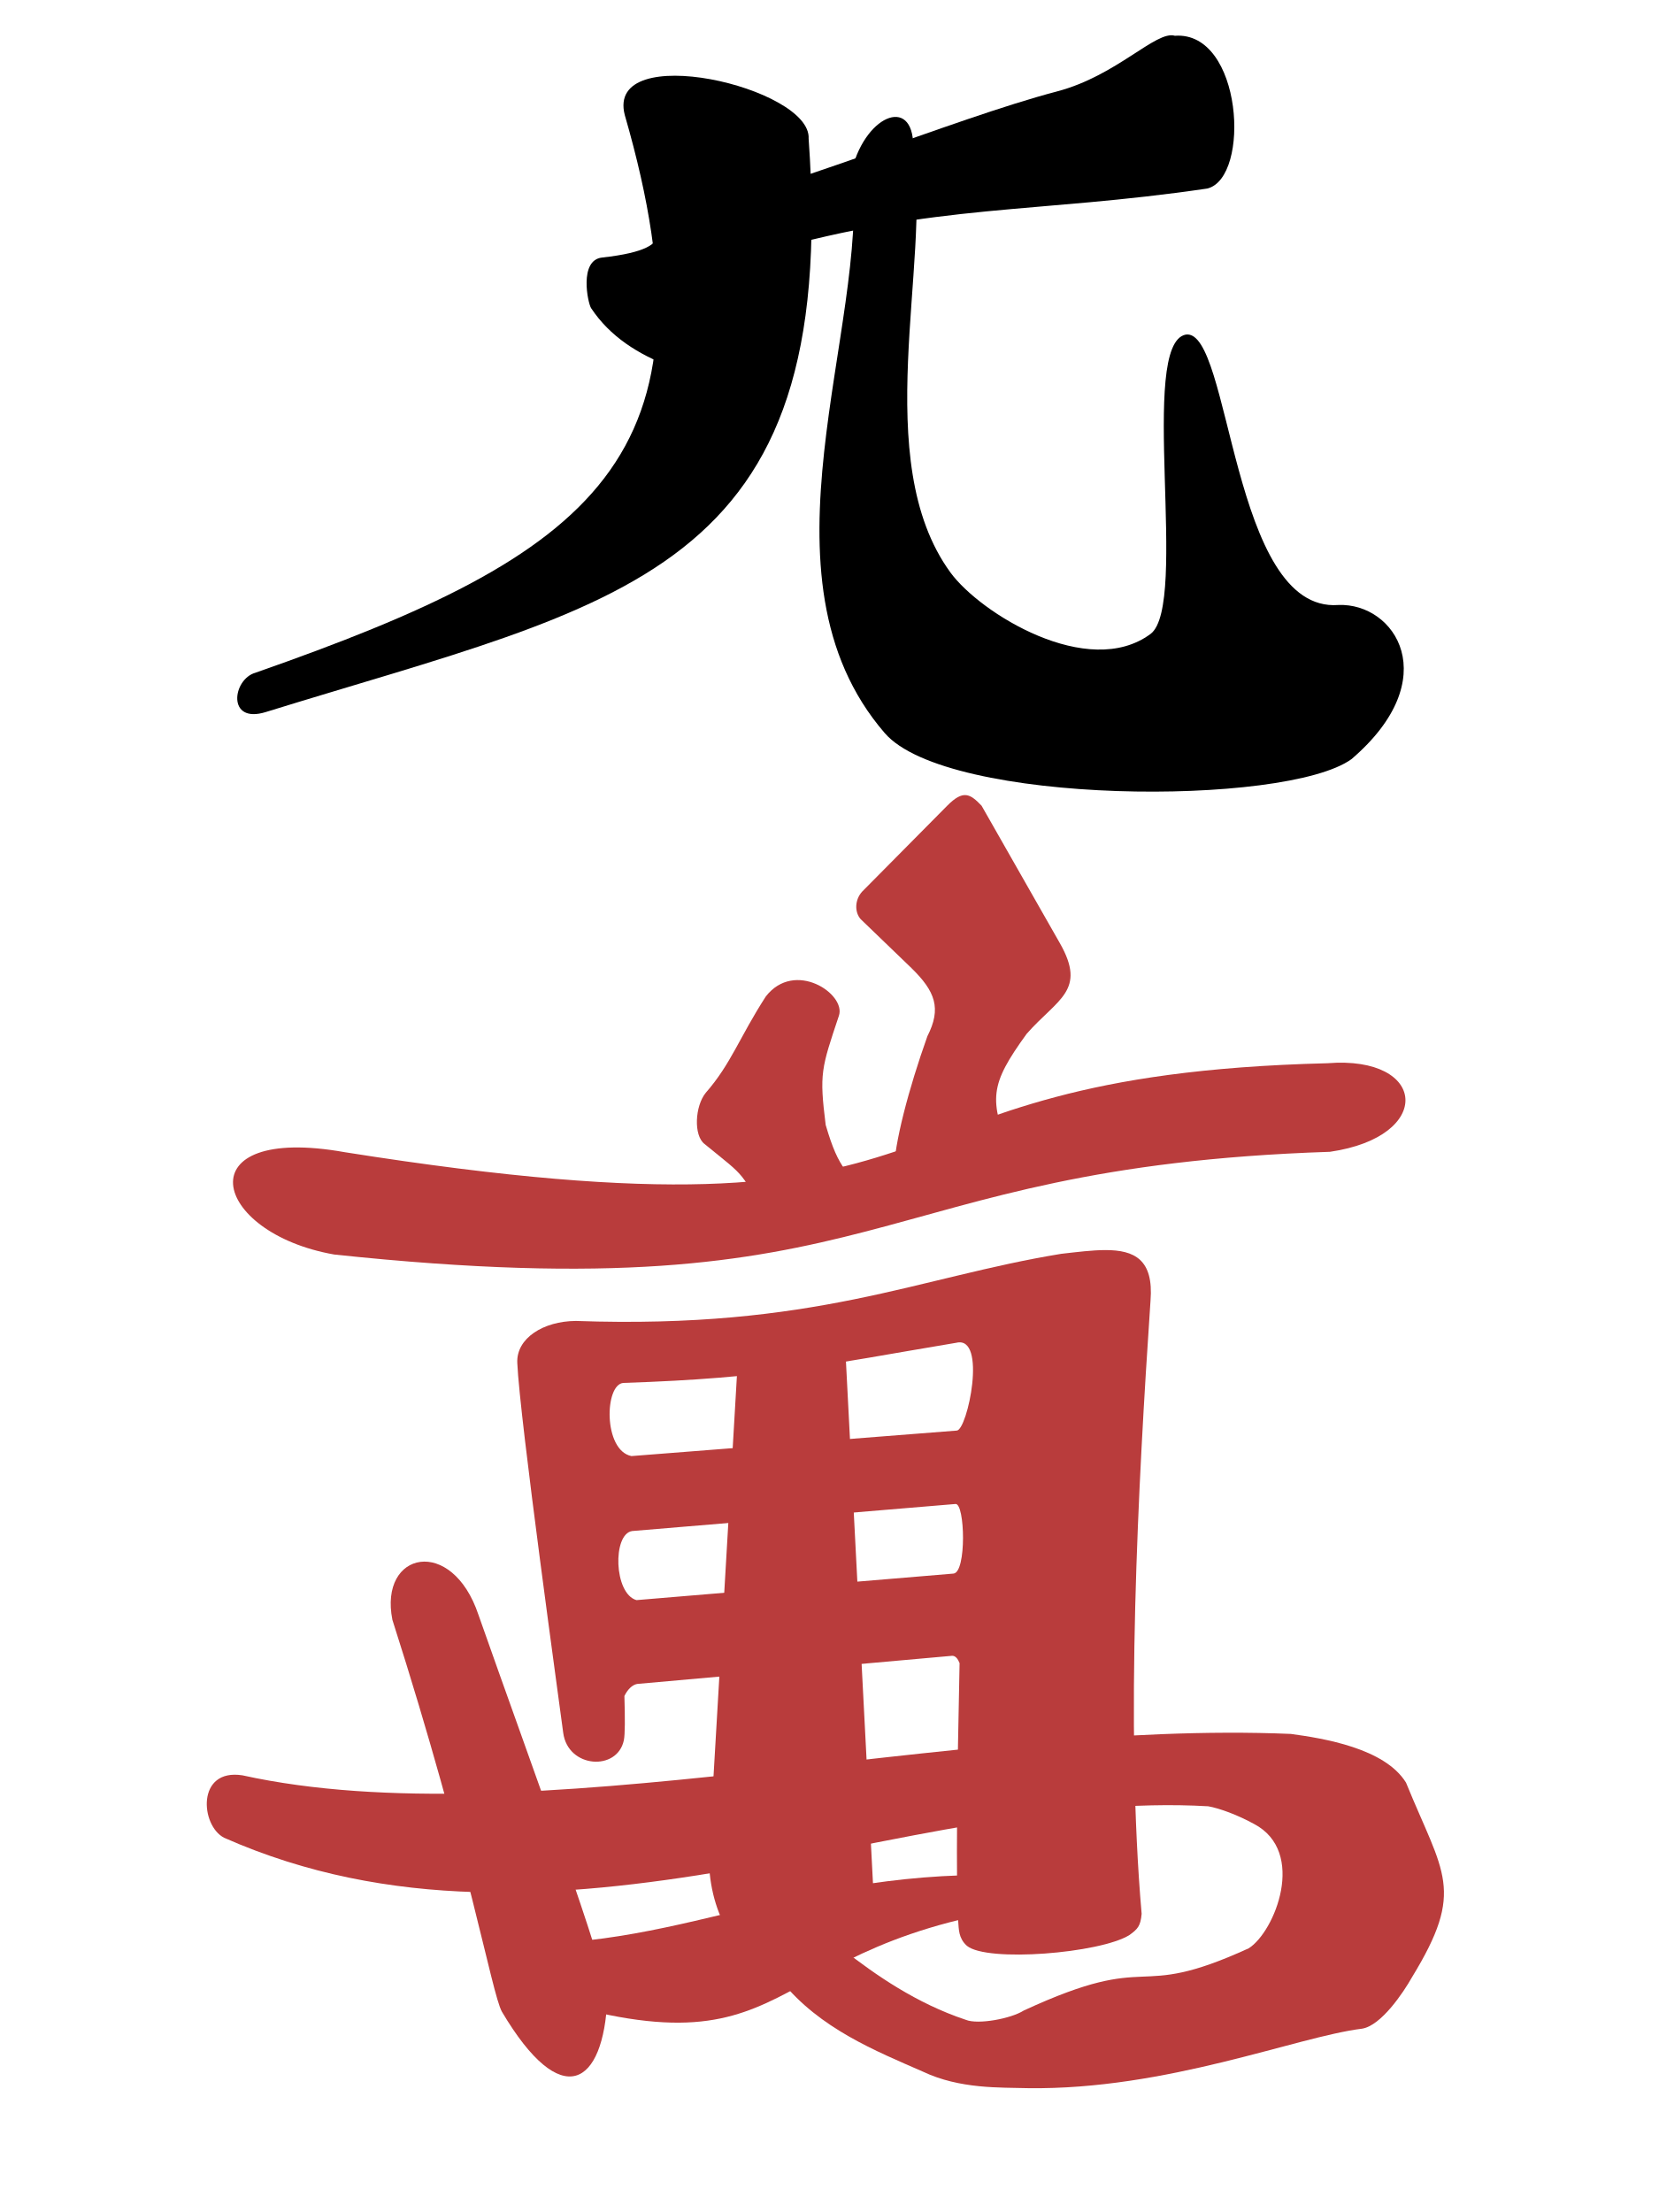
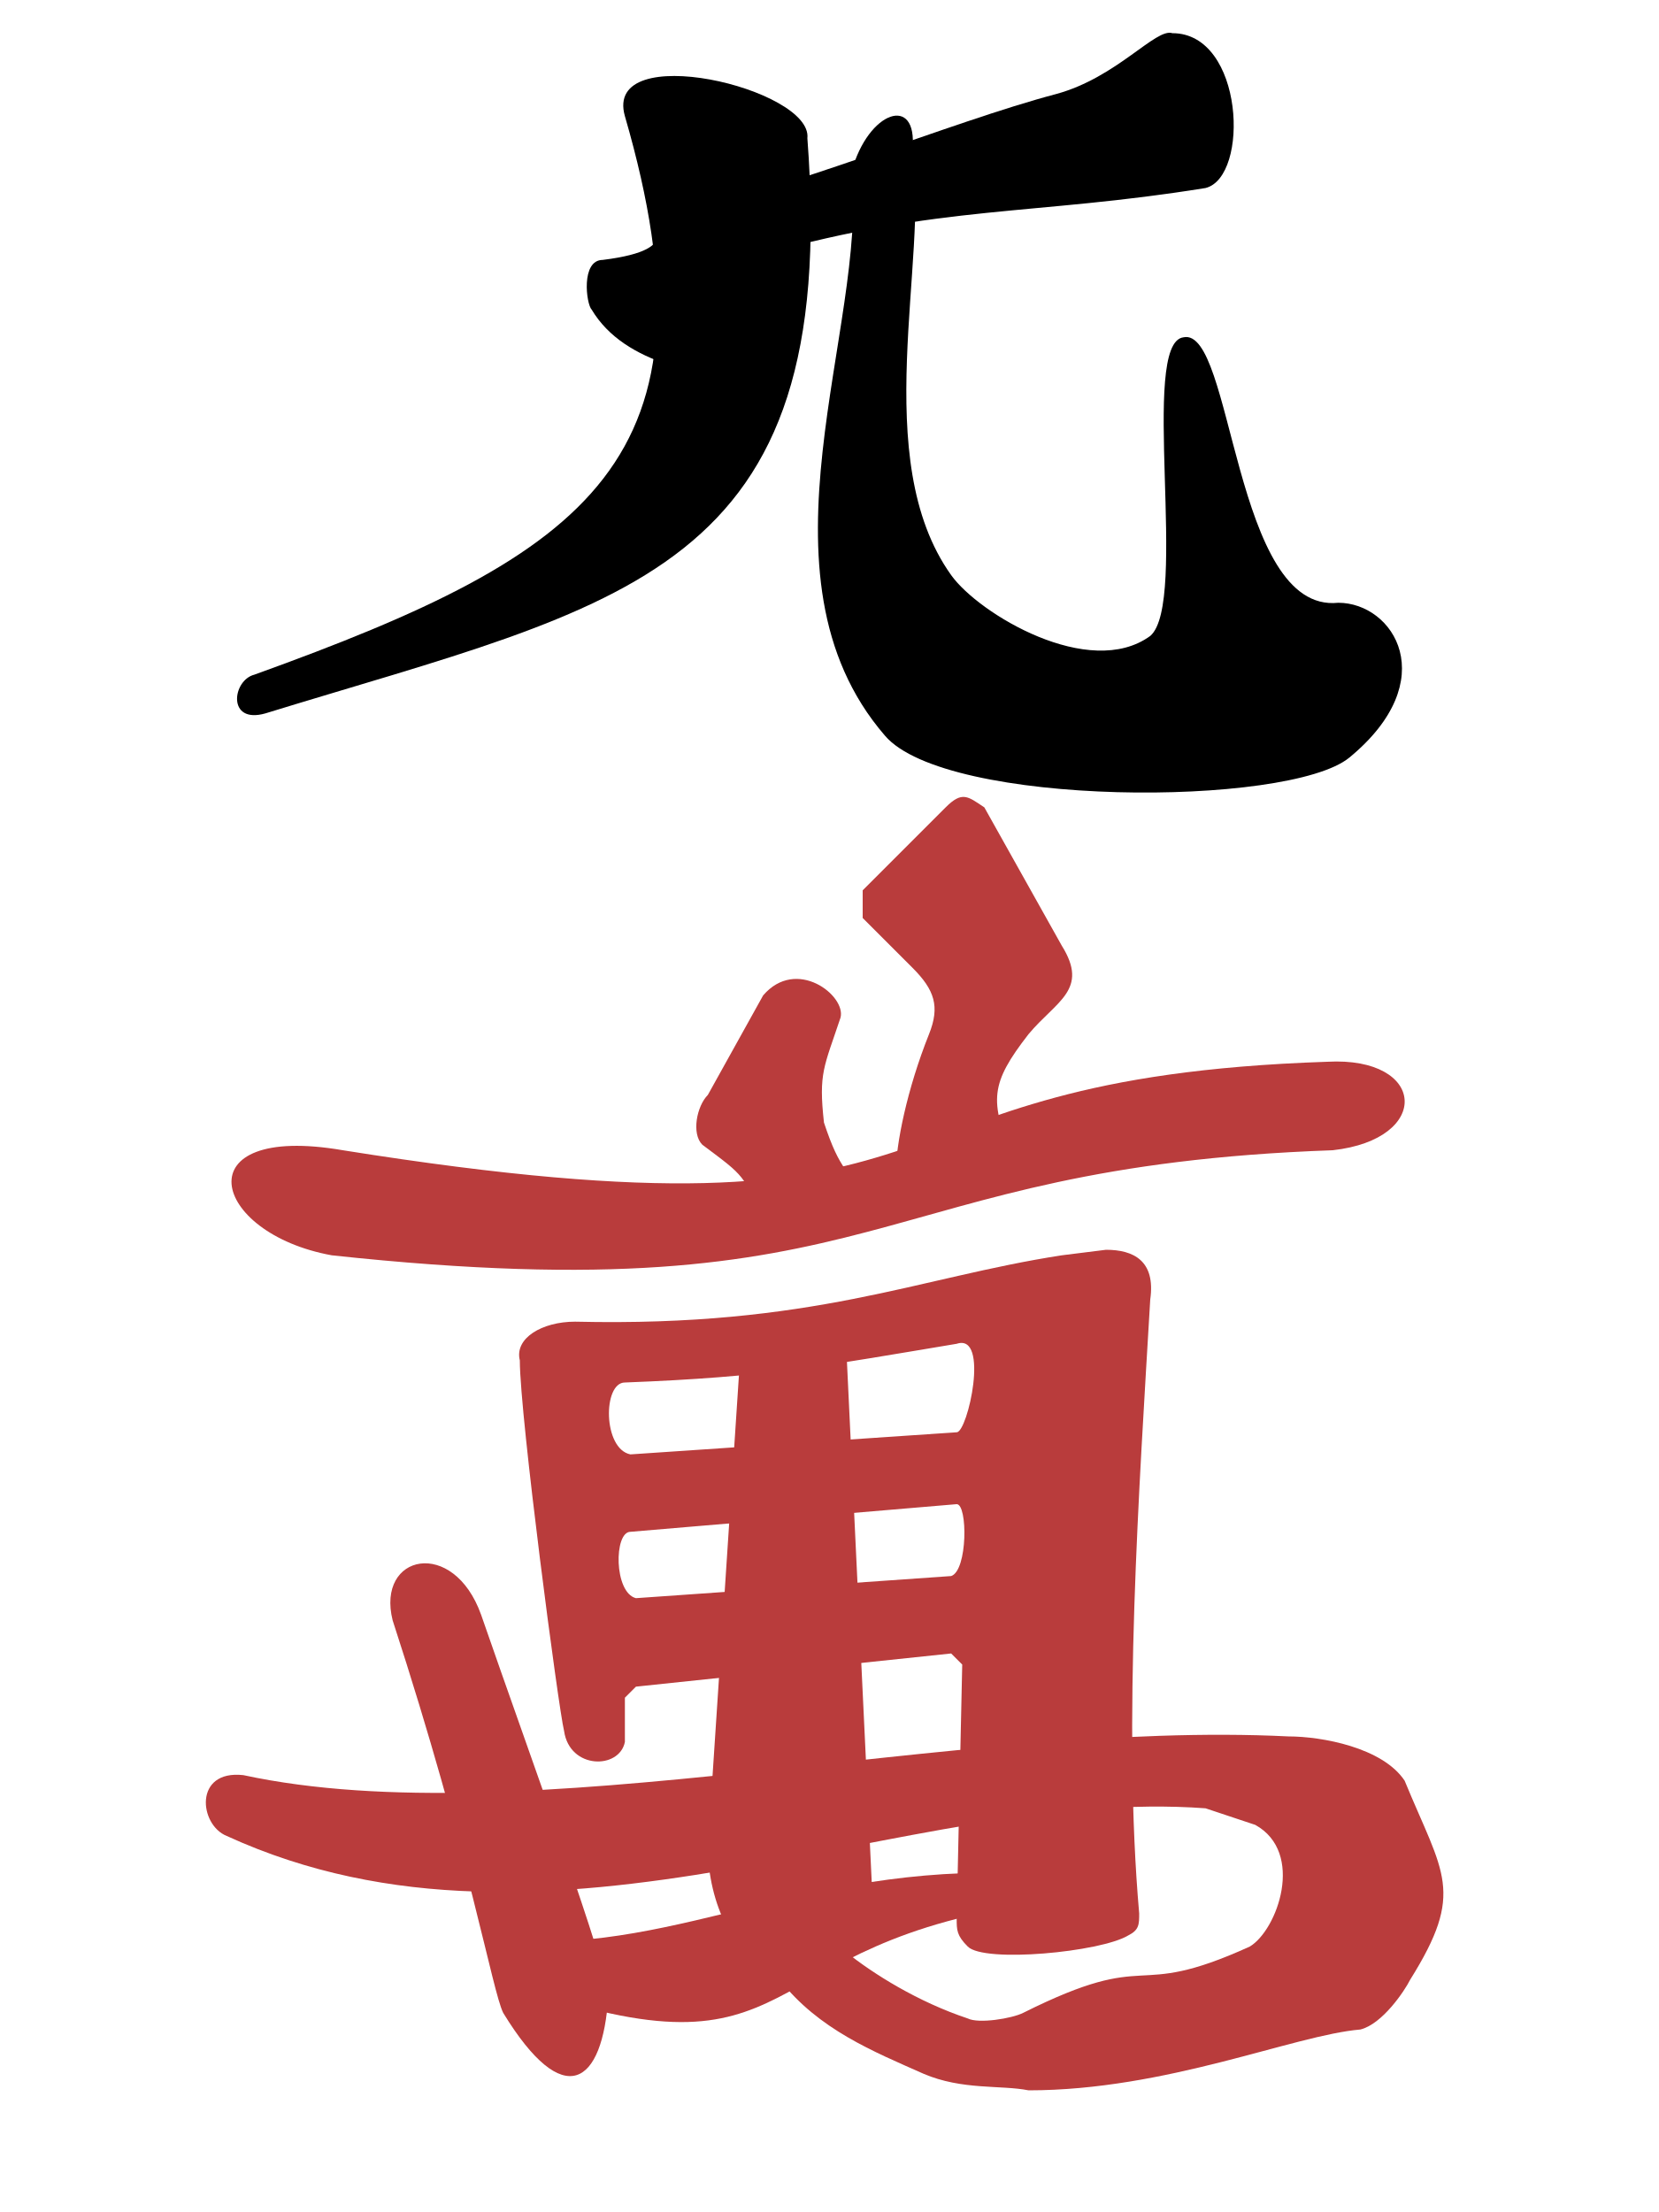
<svg xmlns="http://www.w3.org/2000/svg" width="300" height="400">
-   <path d="M-973.9 230.335c101.51 10.776 95.086-15.763 180.061-18.577 18.885-2.746 17.635-17.46-.449-16.017-90.368 2.243-58.78 34.94-177.693 16.091-28.997-5.176-24.264 14.568-1.919 18.503z" style="fill:#b93c3c;fill-opacity:1;fill-rule:evenodd;stroke:none;stroke-width:1px;stroke-linecap:butt;stroke-linejoin:miter;stroke-opacity:1" transform="translate(1034.343 -3.476)" />
-   <path d="M-882.636 187.136c1.312-3.924-7.997-10.181-13.22-3.472-4.83 7.479-6.263 12.155-10.86 17.42-1.958 2.393-2.24 7.725-.216 9.267 7.568 6.199 6.724 4.784 11.5 14.738l20.53-1.762c-6.52-8.589-7.597-7.834-10.131-16.424-1.165-9.327-.808-10.176 2.397-19.767zM-856.843 149.174c-2.072-2.165-3.31-2.932-6.213 0l-15.391 15.54c-1.348 1.501-1.372 3.706-.264 4.97l9.17 8.834c4.353 4.252 5.464 7.314 2.9 12.336-3.42 9.616-5.987 19.367-6.097 24.708l21.18-3.487c-3.959-9.818-3.87-12.358 2.866-21.647 5.559-6.327 10.933-7.774 5.995-16.417zM-834.44 229.53c-2.379 0-5.115.351-7.986.675-25.98 4.24-44.632 13.662-87.783 12.14-5.841.03-10.797 3.109-10.592 7.59.416 9.893 7.7 62.177 8.305 66.89.853 6.417 9.79 6.987 10.967 1.34.215-1.033.221-3.957.098-7.995.547-1.144 1.397-2.02 2.308-2.184l56.983-5.092c.58.007 1.014.545 1.32 1.33-.442 20.094-.684 39.742-.254 46.624.124 1.52.051 3.12 1.57 4.486 3.627 3.034 24.108 1.363 29.408-1.947 1.469-1.078 2-1.583 2.198-3.83-2.961-33.992-.668-77.218 1.605-110.873.597-7.453-2.911-9.155-8.146-9.155zm-26.98 16.763c5.652-1.39 2.022 15.828.088 15.877l-58.828 4.611c-5.127-1.024-4.88-13.066-1.422-13.228 26.639-.896 35.744-3.181 60.162-7.26zm-.129 29.152c1.706-.13 2.018 12.385-.38 12.586l-57.32 4.797c-4.102-1.15-4.353-11.962-.78-12.492z" style="fill:#b93c3c;fill-opacity:1;fill-rule:evenodd;stroke:none;stroke-width:1px;stroke-linecap:butt;stroke-linejoin:miter;stroke-opacity:1" transform="translate(1034.343 -3.476)" />
-   <path d="m-881.542 246.32-19.233.635-5.291 90.56c-.751 10.291 4.492 20.61 11.24 20.762l18.743-6.546z" style="fill:#b93c3c;fill-opacity:1;fill-rule:evenodd;stroke:none;stroke-width:1px;stroke-linecap:butt;stroke-linejoin:miter;stroke-opacity:1" transform="translate(1034.343 -3.476)" />
-   <path d="m-942.636 354.94.846 8.028c54.246 18.284 41.637-8.576 96.894-15.151l-.634-4.928c-42.242-2.988-64.353 13.179-97.106 12.051z" style="fill:#b93c3c;fill-opacity:1;fill-rule:evenodd;stroke:none;stroke-width:1px;stroke-linecap:butt;stroke-linejoin:miter;stroke-opacity:1" transform="translate(1034.343 -3.476)" />
-   <path d="M-947.816 295.507c-4.79-14.35-18.047-11.53-15.57.885 13.898 43.448 17.943 67.498 19.8 70.859 10.792 18.228 18.402 13.453 19.078-2.434.112-4.85-14.234-43.495-23.308-69.31z" style="fill:#b93c3c;fill-opacity:1;fill-rule:evenodd;stroke:none;stroke-width:1px;stroke-linecap:butt;stroke-linejoin:miter;stroke-opacity:1" transform="translate(1034.343 -3.476)" />
-   <path d="M-990.503 324.512c-8.36-1.304-7.6 9.084-3.317 11.288 59.848 26.468 123.839-8.865 177.967-5.69 2.058.368 5.312 1.563 8.294 3.201 9.557 5.048 3.734 19.51-.976 22.479-21.536 9.845-16.514.091-40.673 11.25-2.278 1.46-8.257 2.596-10.482 1.685-8.943-2.978-16.302-8.103-22.15-12.665l-11.189 5.646c6.906 8.601 17.1 12.672 25.541 16.372 6.747 3.213 14.126 2.854 19.03 3.005 25.107.345 48.588-9.297 60.402-10.755 3.458-.53 7.483-6.526 9.05-9.31 9.692-15.872 5.689-18.57-1.085-35.189-3.85-6.232-14.98-8.011-20.828-8.804-60.717-2.575-138.254 18.811-189.584 7.487z" style="fill:#b93c3c;fill-opacity:1;fill-rule:evenodd;stroke:none;stroke-width:1px;stroke-linecap:butt;stroke-linejoin:miter;stroke-opacity:1" transform="translate(1034.343 -3.476)" />
-   <path d="M146.548 677.437c.545-9.273-36.812-17.959-33.246-4.272 17.95 62.02-5.542 79.39-66.766 100.842-4.171 1.146-5.269 9.321 1.845 7.116 64.538-20.004 103.843-24.603 98.167-103.686Z" style="fill:#000;fill-opacity:1;fill-rule:evenodd;stroke:none;stroke-width:1px;stroke-linecap:butt;stroke-linejoin:miter;stroke-opacity:1" transform="translate(-.322 -652.362)" />
-   <path d="M121.576 718.65c-5.844-2.2-10.977-5.451-14.363-10.567-.6-.9-2.23-8.686 1.975-9.148 16.174-1.78 7.18-6.608 10.673-7.333 21.63-4.487 52.321-17.632 71.642-22.718 10.802-2.844 17.882-11.073 21.272-10.055 12.271-.89 13.764 25.67 5.868 27.626-31.095 4.564-48.763 2.638-79.859 11.443z" style="fill:#000;fill-opacity:1;fill-rule:evenodd;stroke:none;stroke-width:1px;stroke-linecap:butt;stroke-linejoin:miter;stroke-opacity:1" transform="translate(-.322 -652.362)" />
-   <path d="M165.441 679.723c.56-10.217-8.388-6.918-11.027 3.186 3.165 28.798-18.621 73.622 5.9 102.02 11.286 13.07 72.51 13.303 84.392 4.714 17.017-14.572 7.853-28.294-2.366-27.88-19.384 1.45-19.42-50.074-27.58-48.9-8.694 1.635.641 48.839-6.381 54.135-11.28 8.357-30.812-3.746-36.187-11.111-14.781-20.253-3.422-56.25-6.75-76.164z" style="fill:#000;fill-opacity:1;fill-rule:evenodd;stroke:none;stroke-width:1px;stroke-linecap:butt;stroke-linejoin:miter;stroke-opacity:1" transform="translate(-.322 -652.362)" />
+   <path fill="#b93c3c" fill-rule="evenodd" d="M60 227c102 11 96-16 181-19 18-2 17-17-1-16-90 3-59 35-178 16-29-5-24 15-2 19z" />
+   <path fill="#b93c3c" fill-rule="evenodd" d="M152 184c1-4-8-11-14-4l-10 18c-2 2-3 7-1 9 8 6 7 5 12 15l20-2c-6-9-7-8-10-17-1-9 0-10 3-19zm26-38c-3-2-4-3-7 0l-15 15v5l9 9c4 4 5 7 3 12-4 10-6 20-6 25l21-3c-4-10-4-13 3-22 5-6 11-8 6-16zm22 80-8 1c-26 4-45 13-88 12-6 0-11 3-10 7 0 10 7 63 8 67 1 7 10 7 11 2v-8l2-2 57-6 2 2-1 46c0 2 0 3 2 5 3 3 24 1 29-2 2-1 2-2 2-4-3-34 0-77 2-111 1-7-3-9-8-9zm-27 17c6-2 2 16 0 16l-59 4c-5-1-5-13-1-13 26-1 36-3 60-7zm0 29c2 0 2 12-1 13l-57 4c-4-1-4-12-1-12z" />
+   <path fill="#b93c3c" fill-rule="evenodd" d="M153 243h-19l-6 91c0 10 5 21 12 21l18-7z" />
+   <path fill="#b93c3c" fill-rule="evenodd" d="m92 351 1 8c54 19 41-8 96-15v-5c-42-3-65 14-97 12z" />
+   <path fill="#b93c3c" fill-rule="evenodd" d="M87 292c-5-14-19-11-16 1 14 43 18 67 20 71 11 18 18 13 19-3 0-5-14-43-23-69z" />
+   <path fill="#b93c3c" fill-rule="evenodd" d="M44 321c-9-1-8 9-3 11 59 27 123-9 177-5l9 3c9 5 4 19-1 22-22 10-17 0-41 12-2 1-8 2-10 1-9-3-17-8-22-12l-12 5c7 9 17 13 26 17 7 3 14 2 19 3 25 0 48-10 60-11 4-1 8-7 9-9 10-16 6-19-1-36-4-6-15-8-21-8-60-3-138 18-189 7z" />
+   <path fill-rule="evenodd" d="M146 25c1-9-37-18-33-4 18 62-6 79-67 101-4 1-5 9 2 7 65-20 104-25 98-104Z" />
+   <path fill-rule="evenodd" d="M121 66c-6-2-11-5-14-10-1-1-2-9 2-9 16-2 7-7 11-8 21-4 52-17 71-22 11-3 18-12 21-11 13 0 14 26 6 28-31 5-48 3-80 12z" />
+   <path fill-rule="evenodd" d="M165 27c1-10-8-7-11 4 3 28-19 73 6 102 11 13 73 13 84 4 17-14 8-28-2-28-19 2-19-50-28-48-8 1 1 48-6 54-11 8-31-4-36-11-15-21-4-57-7-77z" />
</svg>
